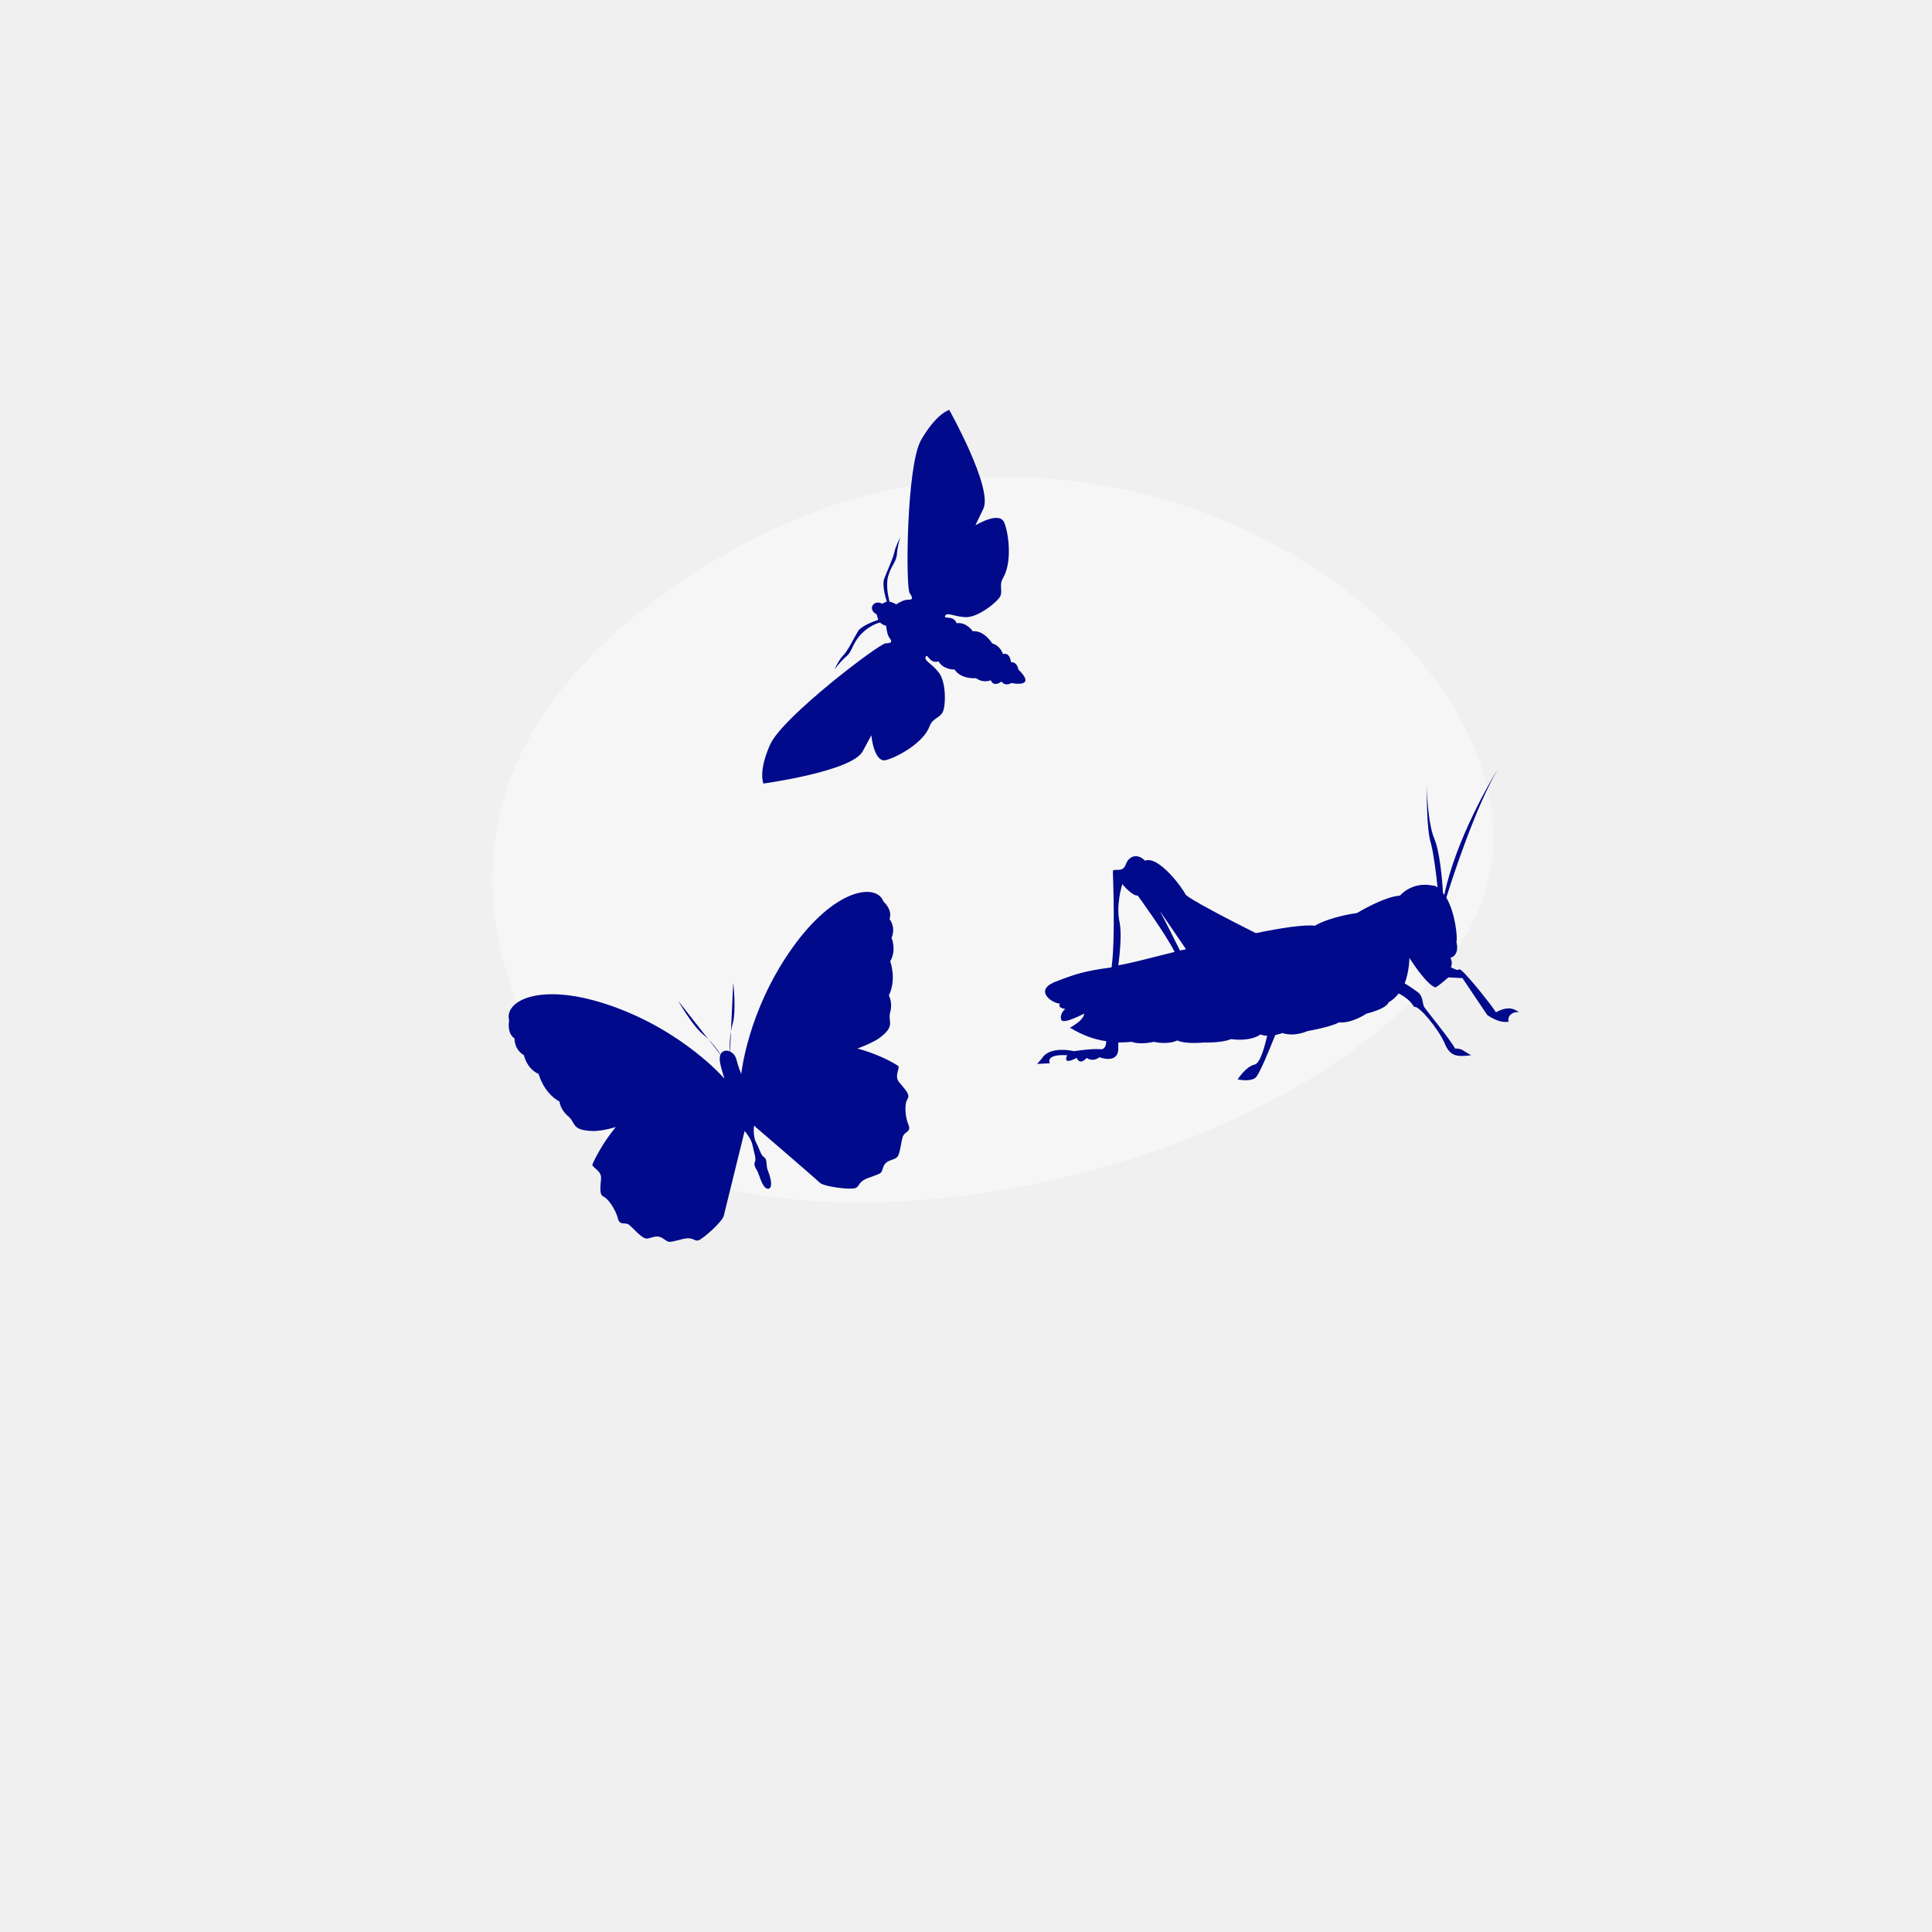
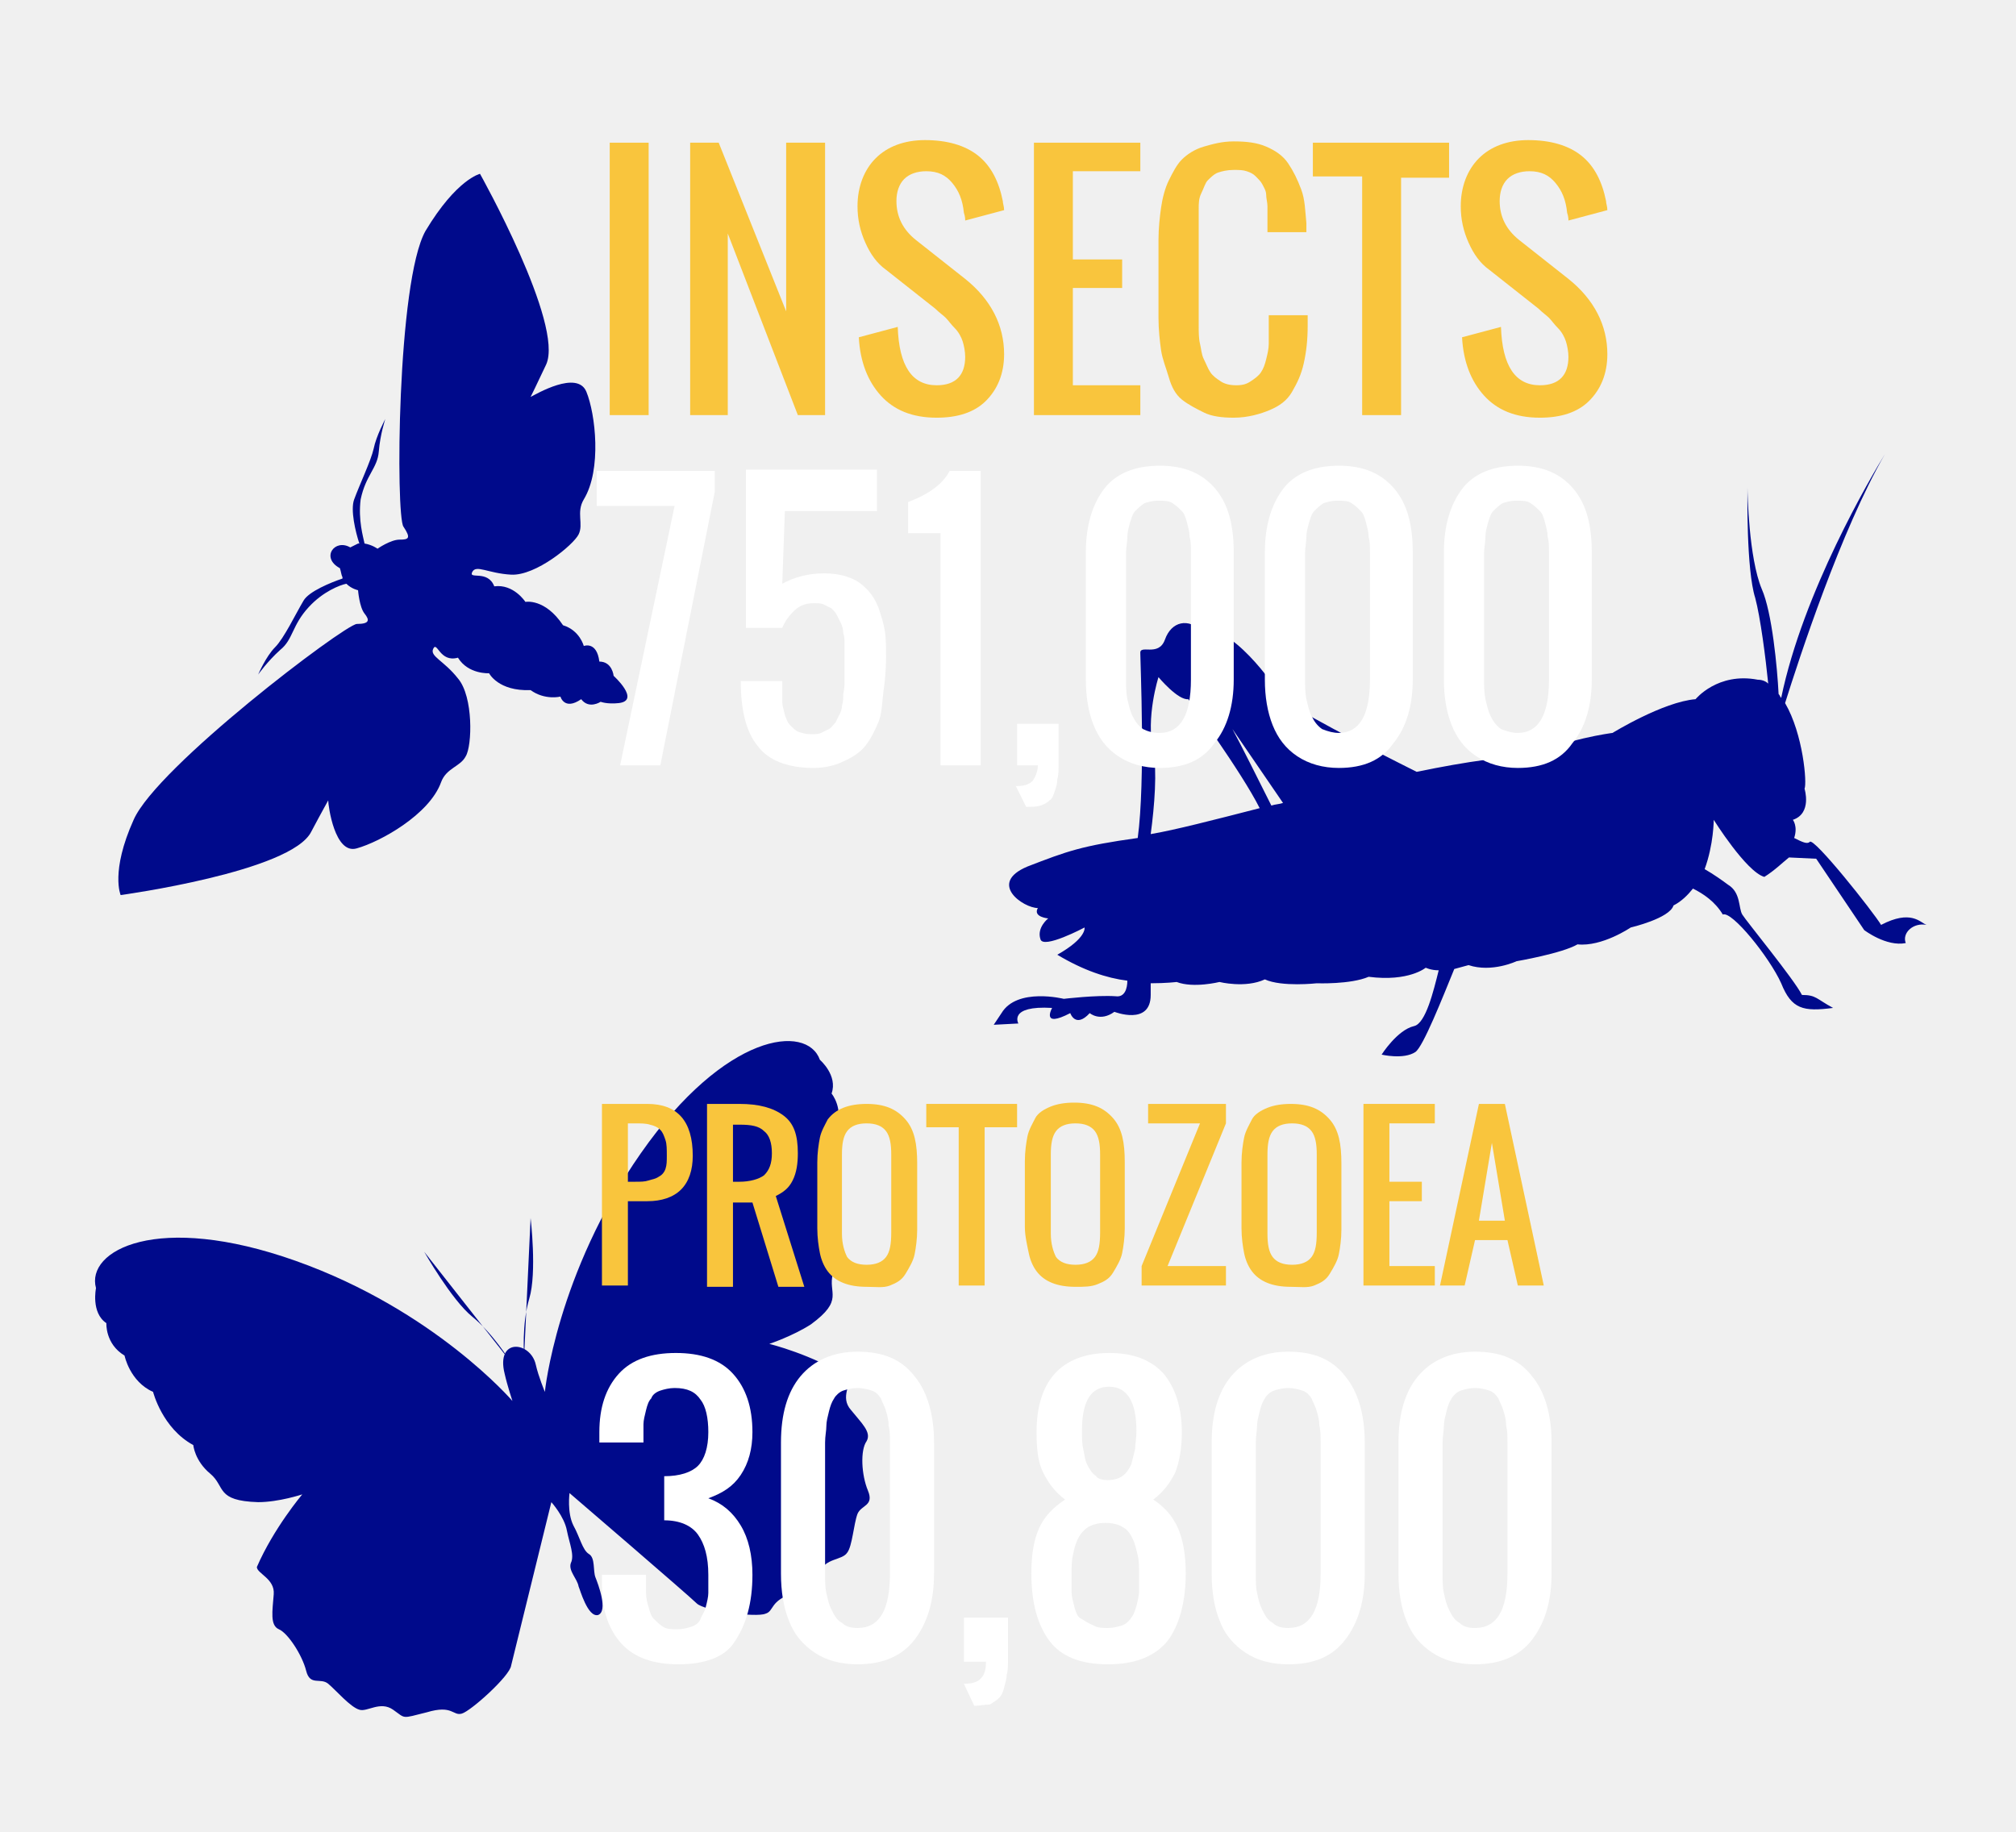
- <svg xmlns="http://www.w3.org/2000/svg" version="1.1" x="0px" y="0px" width="288px" height="288px" viewBox="0 0 288 288" enable-background="new 0 0 288 288" xml:space="preserve">
-   <g id="bck">
-     <path opacity="0.39" fill="#FFFFFF" d="M87.6,167.3c0,0-42.8-47.6,20.2-84.5s134.7,22.1,109.7,58.1S114.1,191.6,87.6,167.3z" />
-   </g>
+ <svg xmlns="http://www.w3.org/2000/svg" version="1.1" x="0px" y="0px" width="155.4px" height="141.2px" viewBox="0 0 155.4 141.2" enable-background="new 0 0 155.4 141.2" xml:space="preserve">
  <g id="butterfly">
    <g>
-       <path fill="#000A8B" d="M114.6,177.2c0.8-0.3,0-2.4-0.2-2.9c-0.2-0.5,0-1.5-0.5-1.8c-0.5-0.3-0.7-1.3-1.2-2.2    c-0.5-1-0.3-2.5-0.3-2.5s9.2,7.9,9.8,8.5c0.6,0.6,4.6,1.1,5.3,0.8c0.7-0.2,0.3-1,2.2-1.6c1.9-0.7,1.6-0.5,2-1.6    c0.4-1.1,1.7-0.9,2.1-1.5c0.4-0.5,0.5-2.2,0.8-3s1.3-0.6,0.8-1.8c-0.5-1.2-0.6-3.1-0.1-3.8c0.4-0.7-0.4-1.4-1.2-2.4    c-0.9-1,0.1-2.1-0.2-2.5c-2.8-1.8-6.1-2.6-6.1-2.6s1.8-0.6,3.2-1.5c2.6-1.9,1.3-2.4,1.7-3.9c0.4-1.5-0.2-2.5-0.2-2.5    c1.2-2.5,0.2-5.1,0.2-5.1c1-1.7,0.2-3.5,0.2-3.5c0.7-1.6-0.3-2.8-0.3-2.8c0.5-1.4-0.9-2.6-0.9-2.6c-1-2.8-7.3-2.1-13.8,7.2    c-6.5,9.3-7.4,18.5-7.4,18.5s-0.5-1.2-0.7-2.1c-0.4-1.8-3.1-2.1-2.4,0.7c0.2,0.9,0.6,2.1,0.6,2.1s-6-7-16.7-10.8    c-10.7-3.8-16.2-0.8-15.4,2.1c0,0-0.4,1.9,0.8,2.7c0,0-0.1,1.6,1.4,2.5c0,0,0.4,2,2.2,2.8c0,0,0.7,2.8,3.1,4.1    c0,0,0.1,1.2,1.3,2.2c1.2,1,0.4,2.1,3.7,2.2c1.6,0,3.4-0.6,3.4-0.6s-2.2,2.6-3.5,5.6c0,0.5,1.4,0.9,1.3,2.1    c-0.1,1.3-0.3,2.4,0.4,2.7c0.7,0.3,1.8,2,2.1,3.2c0.3,1.2,1.1,0.5,1.7,1c0.6,0.5,1.7,1.8,2.4,2c0.6,0.2,1.6-0.7,2.6,0    c1,0.6,0.6,0.7,2.6,0.2c2-0.6,2,0.3,2.7,0.1s3.7-2.9,3.8-3.7c0.2-0.8,3.1-12.6,3.1-12.6s1,1.1,1.2,2.2s0.6,1.9,0.3,2.5    c-0.2,0.6,0.5,1.2,0.6,1.8C113.2,175.1,113.7,177.4,114.6,177.2z" />
-       <path fill="#000A8B" d="M107.7,157.6c0,0-1.3-2.1-2.9-3.4c-1.6-1.3-3.7-5-3.7-5" />
-       <path fill="#000A8B" d="M108.8,157.2c0,0-0.2-2.5,0.4-4.5c0.6-2,0.1-6.2,0.1-6.2" />
+       <path fill="#000A8B" d="M46.1,124.5c0.8-0.3,0-2.4-0.2-2.9c-0.2-0.5,0-1.5-0.5-1.8s-0.7-1.3-1.2-2.2c-0.5-1-0.3-2.5-0.3-2.5    s9.2,7.9,9.8,8.5c0.6,0.6,4.6,1.1,5.3,0.8c0.7-0.2,0.3-1,2.2-1.6c1.9-0.7,1.6-0.5,2-1.6s1.7-0.9,2.1-1.5c0.4-0.5,0.5-2.2,0.8-3    c0.3-0.7,1.3-0.6,0.8-1.8c-0.5-1.2-0.6-3.1-0.1-3.8c0.4-0.7-0.4-1.4-1.2-2.4c-0.9-1,0.1-2.1-0.2-2.5c-2.8-1.8-6.1-2.6-6.1-2.6    s1.8-0.6,3.2-1.5c2.6-1.9,1.3-2.4,1.7-3.9c0.4-1.5-0.2-2.5-0.2-2.5c1.2-2.5,0.2-5.1,0.2-5.1c1-1.7,0.2-3.5,0.2-3.5    c0.7-1.6-0.3-2.8-0.3-2.8c0.5-1.4-0.9-2.6-0.9-2.6c-1-2.8-7.3-2.1-13.8,7.2S42,107.3,42,107.3s-0.5-1.2-0.7-2.1    c-0.4-1.8-3.1-2.1-2.4,0.7c0.2,0.9,0.6,2.1,0.6,2.1s-6-7-16.7-10.8c-10.7-3.8-16.2-0.8-15.4,2.1c0,0-0.4,1.9,0.8,2.7    c0,0-0.1,1.6,1.4,2.5c0,0,0.4,2,2.2,2.8c0,0,0.7,2.8,3.1,4.1c0,0,0.1,1.2,1.3,2.2c1.2,1,0.4,2.1,3.7,2.2c1.6,0,3.4-0.6,3.4-0.6    s-2.2,2.6-3.5,5.6c0,0.5,1.4,0.9,1.3,2.1c-0.1,1.3-0.3,2.4,0.4,2.7s1.8,2,2.1,3.2c0.3,1.2,1.1,0.5,1.7,1s1.7,1.8,2.4,2    c0.6,0.2,1.6-0.7,2.6,0s0.6,0.7,2.6,0.2c2-0.6,2,0.3,2.7,0.1c0.7-0.2,3.7-2.9,3.8-3.7c0.2-0.8,3.1-12.6,3.1-12.6s1,1.1,1.2,2.2    c0.2,1,0.6,1.9,0.3,2.5c-0.2,0.6,0.5,1.2,0.6,1.8C44.7,122.5,45.3,124.7,46.1,124.5z" />
+       <path fill="#000A8B" d="M39.3,104.9c0,0-1.3-2.1-2.9-3.4s-3.7-5-3.7-5" />
+       <path fill="#000A8B" d="M40.4,104.6c0,0-0.2-2.5,0.4-4.5c0.6-2,0.1-6.2,0.1-6.2" />
    </g>
  </g>
+   <g id="moth">
+     <path fill="#000A8B" d="M37,13.4c0,0,6.5,11.6,5.1,14.7c-0.8,1.7-1.1,2.3-1.2,2.5c0,0,0,0,0,0s0,0.1,0,0c0.4-0.2,3.6-2.1,4.3-0.4   c0.7,1.7,1.2,6-0.2,8.3c-0.6,1,0,1.9-0.4,2.7c-0.4,0.8-3.3,3.2-5.2,3.1c-1.8-0.1-2.7-0.8-3-0.2c-0.3,0.6,1.2-0.2,1.7,1.1   c1.5-0.2,2.4,1.2,2.4,1.2s1.5-0.3,2.9,1.8c1.3,0.4,1.6,1.6,1.6,1.6s1-0.4,1.2,1.2c1,0,1.1,1.1,1.1,1.1s2.1,1.9,0.4,2.1   c-0.9,0.1-1.4-0.1-1.4-0.1s-0.9,0.6-1.5-0.2c-1.3,0.9-1.6-0.2-1.6-0.2S42,54,40.9,53.2c-2.5,0.1-3.2-1.3-3.2-1.3s-1.6,0.1-2.4-1.2   c-1.4,0.4-1.6-1.3-1.9-0.7c-0.3,0.6,0.8,0.9,1.9,2.3c1.2,1.4,1.1,5.2,0.6,6c-0.4,0.8-1.5,0.9-1.9,2c-0.9,2.5-4.7,4.6-6.5,5.1   c-1.7,0.5-2.2-3.3-2.2-3.7c0.1-0.1,0,0,0,0s0,0,0,0c-0.1,0.2-0.4,0.7-1.3,2.4C22.5,67.2,9.3,69,9.3,69s-0.8-1.8,1-5.8   c1.8-4.1,16.2-15,17.2-15.1c1,0,1-0.3,0.6-0.8c-0.4-0.5-0.5-1.8-0.5-1.8s-0.5-0.1-0.9-0.5c-0.5,0.1-1.8,0.6-2.9,1.8   c-1.3,1.4-1.2,2.5-2.2,3.3c-1,0.9-1.7,1.9-1.7,1.9s0.6-1.4,1.3-2.1c0.7-0.7,1.6-2.6,2.2-3.6c0.4-0.7,2.1-1.4,3-1.7c0,0,0,0,0-0.1   c-0.1-0.2-0.1-0.4-0.2-0.7c-1.5-0.8-0.4-2.3,0.8-1.6c0.2-0.1,0.4-0.2,0.6-0.3c0,0,0,0,0.1,0c-0.3-0.9-0.7-2.6-0.4-3.4   c0.4-1.1,1.3-3,1.5-3.9c0.2-1,0.9-2.3,0.9-2.3s-0.4,1.2-0.5,2.5c-0.1,1.3-1,1.8-1.4,3.7c-0.2,1.6,0.2,2.9,0.3,3.4   c0.6,0.1,1,0.4,1,0.4s1-0.7,1.7-0.7c0.7,0,0.9-0.1,0.3-1c-0.6-0.8-0.5-18.9,1.7-22.8C35.2,13.8,37,13.4,37,13.4z" />
+   </g>
  <g id="grasshopper">
-     <path fill="#000A8B" d="M223,150.9c-0.6-1-5.2-6.8-5.5-6.4c-0.2,0.2-0.6,0-1.2-0.3c0.3-0.9-0.1-1.4-0.1-1.4   c1.5-0.5,0.9-2.4,0.9-2.4c0.2-0.4-0.1-4.2-1.5-6.6c1.1-3.5,4.3-13.3,7.7-19.2c-1.1,1.8-6.3,10.6-8,18.8c-0.1-0.1-0.1-0.2-0.2-0.3   c0,0,0,0,0,0c-0.1-2-0.5-6.3-1.3-8.1c-1-2.4-1.1-7.4-1.1-7.8c0,0.4-0.1,6.3,0.6,8.5c0.4,1.5,0.8,4.6,1,6.6   c-0.2-0.2-0.5-0.3-0.8-0.3c-3.1-0.6-4.8,1.5-4.8,1.5c-2.5,0.2-6.4,2.6-6.4,2.6s-3.9,0.5-6.3,1.9c-1.5-0.2-4.9,0.3-8.8,1.1   c-3.4-1.7-10.2-5.2-10.5-5.8c-0.4-0.9-4-5.8-6-5c-1.1-1.1-2.4-0.8-2.9,0.6c-0.5,1.4-2,0.3-1.9,1.1c0,0.7,0.4,9.8-0.2,14.2   c-4.3,0.6-5.4,1-8.5,2.2c-3.1,1.3-0.3,3.2,0.8,3.2c-0.4,0.7,0.8,0.8,0.8,0.8s-0.9,0.7-0.6,1.6c0.2,0.8,3.4-0.9,3.4-0.9   s0.2,0.8-2.1,2.1c2,1.2,3.8,1.8,5.4,2c0,0.6-0.2,1.3-0.9,1.2c-1.4-0.1-3.9,0.3-3.9,0.3s-3.6-0.9-4.8,1.1l-0.7,0.8l1.9-0.1   c0,0-0.8-1.4,2.6-1.2c0,0-0.9,1.6,1.4,0.4c0,0,0.4,1.2,1.5,0c0,0,0.8,0.7,1.9-0.1c0,0,2.8,1.1,2.8-1.3c0-0.3,0-0.6,0-0.9   c1.2,0,2-0.1,2-0.1c1.3,0.5,3.3,0,3.3,0s2,0.5,3.5-0.2c1.3,0.6,4,0.3,4,0.3s2.6,0.1,4-0.5c3.1,0.4,4.4-0.7,4.4-0.7s0.4,0.2,1,0.2   c-0.4,1.6-1,4.1-1.9,4.3c-1.3,0.3-2.5,2.2-2.5,2.2s1.7,0.4,2.6-0.2c0.6-0.4,2.1-4.2,3-6.4c0.4-0.1,0.7-0.2,1.1-0.3   c1.8,0.6,3.7-0.3,3.7-0.3s3.5-0.6,4.7-1.3c1.9,0.2,4.1-1.3,4.1-1.3s3-0.7,3.3-1.7c0.6-0.3,1.1-0.8,1.5-1.3c0.8,0.4,1.7,1,2.3,2   c0.7-0.3,3.6,3.3,4.5,5.3c0.8,2,1.7,2.2,4,1.9c-1.3-0.7-1.3-1-2.4-1c-0.6-1.2-4.3-5.7-4.6-6.2c-0.3-0.5-0.1-1.7-1.1-2.3   c-0.4-0.3-1.1-0.8-1.8-1.2c0.7-1.9,0.7-3.8,0.7-3.8s2.5,4,3.9,4.4c0.8-0.5,1.4-1.1,1.9-1.5l2.1,0.1l3.7,5.5c0,0,1.7,1.3,3.2,1   c-0.3-0.8,0.6-1.6,1.6-1.4C226,150.7,225.2,149.7,223,150.9z M172.9,135.7l-0.1-0.2C172.8,135.6,172.8,135.7,172.9,135.7z    M166.7,143.9c0.3-2.2,0.5-4.9,0.2-6.4c-0.6-2.6,0.4-5.7,0.4-5.7s1.5,1.8,2.3,1.7c0,0,4.1,5.6,5.5,8.4   C171.5,142.8,168.5,143.6,166.7,143.9z M175.9,141.7c-1-2-2.4-4.8-3-5.9l3.9,5.7C176.5,141.6,176.2,141.6,175.9,141.7z" />
+     <path fill="#000A8B" d="M145,71.3c-0.6-1-5.2-6.8-5.5-6.4c-0.2,0.2-0.6,0-1.2-0.3c0.3-0.9-0.1-1.4-0.1-1.4c1.5-0.5,0.9-2.4,0.9-2.4   c0.2-0.4-0.1-4.2-1.5-6.6c1.1-3.5,4.3-13.3,7.7-19.2c-1.1,1.8-6.3,10.6-8,18.8c-0.1-0.1-0.1-0.2-0.2-0.3c0,0,0,0,0,0   c-0.1-2-0.5-6.3-1.3-8.1c-1-2.4-1.1-7.4-1.1-7.8c0,0.4-0.1,6.3,0.6,8.5c0.4,1.5,0.8,4.6,1,6.6c-0.2-0.2-0.5-0.3-0.8-0.3   c-3.1-0.6-4.8,1.5-4.8,1.5c-2.5,0.2-6.4,2.6-6.4,2.6s-3.9,0.5-6.3,1.9c-1.5-0.2-4.9,0.3-8.8,1.1c-3.4-1.7-10.2-5.2-10.5-5.8   c-0.4-0.9-4-5.8-6-5c-1.1-1.1-2.4-0.8-2.9,0.6c-0.5,1.4-2,0.3-1.9,1.1c0,0.7,0.4,9.8-0.2,14.2c-4.3,0.6-5.4,1-8.5,2.2   c-3.1,1.3-0.3,3.2,0.8,3.2c-0.4,0.7,0.8,0.8,0.8,0.8s-0.9,0.7-0.6,1.6c0.2,0.8,3.4-0.9,3.4-0.9s0.2,0.8-2.1,2.1   c2,1.2,3.8,1.8,5.4,2c0,0.6-0.2,1.3-0.9,1.2C84.5,76.7,82,77,82,77s-3.6-0.9-4.8,1.1L76.6,79l1.9-0.1c0,0-0.8-1.4,2.6-1.2   c0,0-0.9,1.6,1.4,0.4c0,0,0.4,1.2,1.5,0c0,0,0.8,0.7,1.9-0.1c0,0,2.8,1.1,2.8-1.3c0-0.3,0-0.6,0-0.9c1.2,0,2-0.1,2-0.1   c1.3,0.5,3.3,0,3.3,0s2,0.5,3.5-0.2c1.3,0.6,4,0.3,4,0.3s2.6,0.1,4-0.5c3.1,0.4,4.4-0.7,4.4-0.7s0.4,0.2,1,0.2   c-0.4,1.6-1,4.1-1.9,4.3c-1.3,0.3-2.5,2.2-2.5,2.2s1.7,0.4,2.6-0.2c0.6-0.4,2.1-4.2,3-6.4c0.4-0.1,0.7-0.2,1.1-0.3   c1.8,0.6,3.7-0.3,3.7-0.3s3.5-0.6,4.7-1.3c1.9,0.2,4.1-1.3,4.1-1.3s3-0.7,3.3-1.7c0.6-0.3,1.1-0.8,1.5-1.3c0.8,0.4,1.7,1,2.3,2   c0.7-0.3,3.6,3.3,4.5,5.3c0.8,2,1.7,2.2,4,1.9c-1.3-0.7-1.3-1-2.4-1c-0.6-1.2-4.3-5.7-4.6-6.2s-0.1-1.7-1.1-2.3   c-0.4-0.3-1.1-0.8-1.8-1.2c0.7-1.9,0.7-3.8,0.7-3.8s2.5,4,3.9,4.4c0.8-0.5,1.4-1.1,1.9-1.5l2.1,0.1l3.7,5.5c0,0,1.7,1.3,3.2,1   c-0.3-0.8,0.6-1.6,1.6-1.4C148,71.1,147.3,70.1,145,71.3z M94.9,56.1L94.8,56C94.8,56,94.9,56.1,94.9,56.1z M88.7,64.3   c0.3-2.2,0.5-4.9,0.2-6.4c-0.6-2.6,0.4-5.7,0.4-5.7s1.5,1.8,2.3,1.7c0,0,4.1,5.6,5.5,8.4C93.6,63.2,90.5,64,88.7,64.3z M98,62.1   c-1-2-2.4-4.8-3-5.9l3.9,5.7C98.6,62,98.3,62,98,62.1z" />
  </g>
-   <g id="moth">
-     <path fill="#000A8B" d="M141.5,61.1c0,0,6.5,11.6,5.1,14.7c-0.8,1.7-1.1,2.3-1.2,2.5c0,0,0,0,0,0s0,0.1,0,0   c0.4-0.2,3.6-2.1,4.3-0.4c0.7,1.7,1.2,6-0.2,8.3c-0.6,1,0,1.9-0.4,2.7s-3.3,3.2-5.2,3.1c-1.8-0.1-2.7-0.8-3-0.2   c-0.3,0.6,1.2-0.2,1.7,1.1c1.5-0.2,2.4,1.2,2.4,1.2s1.5-0.3,2.9,1.8c1.3,0.4,1.6,1.6,1.6,1.6s1-0.4,1.2,1.2c1,0,1.1,1.1,1.1,1.1   s2.1,1.9,0.4,2.1c-0.9,0.1-1.4-0.1-1.4-0.1s-0.9,0.6-1.5-0.2c-1.3,0.9-1.6-0.2-1.6-0.2s-1.1,0.5-2.2-0.3c-2.5,0.1-3.2-1.3-3.2-1.3   s-1.6,0.1-2.4-1.2c-1.4,0.4-1.6-1.3-1.9-0.7c-0.3,0.6,0.8,0.9,1.9,2.3c1.2,1.4,1.1,5.2,0.6,6c-0.4,0.8-1.5,0.9-1.9,2   c-0.9,2.5-4.7,4.6-6.5,5.1c-1.7,0.5-2.2-3.3-2.2-3.7c0.1-0.1,0,0,0,0s0,0,0,0c-0.1,0.2-0.4,0.7-1.3,2.4c-1.6,3-14.8,4.8-14.8,4.8   s-0.8-1.8,1-5.8c1.8-4.1,16.2-15,17.2-15.1c1,0,1-0.3,0.6-0.8s-0.5-1.8-0.5-1.8s-0.5-0.1-0.9-0.5c-0.5,0.1-1.8,0.6-2.9,1.8   c-1.3,1.4-1.2,2.5-2.2,3.3c-1,0.9-1.7,1.9-1.7,1.9s0.6-1.4,1.3-2.1c0.7-0.7,1.6-2.6,2.2-3.6c0.4-0.7,2.1-1.4,3-1.7c0,0,0,0,0-0.1   c-0.1-0.2-0.1-0.4-0.2-0.7c-1.5-0.8-0.4-2.3,0.8-1.6c0.2-0.1,0.4-0.2,0.6-0.3c0,0,0,0,0.1,0c-0.3-0.9-0.7-2.6-0.4-3.4   c0.4-1.1,1.3-3,1.5-3.9c0.2-1,0.9-2.3,0.9-2.3s-0.4,1.2-0.5,2.5c-0.1,1.3-1,1.8-1.4,3.7c-0.2,1.6,0.2,2.9,0.3,3.4   c0.6,0.1,1,0.4,1,0.4s1-0.7,1.7-0.7c0.7,0,0.9-0.1,0.3-1c-0.6-0.8-0.5-18.9,1.7-22.8C139.6,61.6,141.5,61.1,141.5,61.1z" />
+   <g id="front">
+     <g>
+       <path fill="#F9C53D" d="M47,32V11h3v21H47z" />
+       <path fill="#F9C53D" d="M53.2,32V11h2.2l5.2,13V11h3v21h-2.1l-5.4-14v14H53.2z" />
+       <path fill="#F9C53D" d="M72.2,32.2c-1.9,0-3.3-0.6-4.3-1.7s-1.6-2.6-1.7-4.5l3-0.8c0.1,3,1.1,4.5,3,4.5c1.5,0,2.2-0.8,2.2-2.2    c0-0.4-0.1-0.9-0.2-1.2s-0.3-0.7-0.6-1s-0.5-0.6-0.7-0.8s-0.5-0.4-0.8-0.7l-3.8-3c-0.7-0.5-1.2-1.2-1.6-2.1s-0.6-1.8-0.6-2.8    c0-1.5,0.5-2.8,1.4-3.7s2.2-1.4,3.8-1.4c1.7,0,3.1,0.4,4.1,1.2s1.6,2,1.9,3.5c0,0.2,0.1,0.4,0.1,0.7l-3,0.8c0-0.1,0-0.3-0.1-0.6    c-0.1-1-0.4-1.7-0.9-2.3s-1.1-0.9-2-0.9c-0.7,0-1.3,0.2-1.7,0.6s-0.6,1-0.6,1.7c0,1.2,0.5,2.2,1.5,3l3.8,3c2,1.6,3,3.6,3,5.8    c0,1.5-0.5,2.7-1.4,3.6S73.8,32.2,72.2,32.2z" />
+       <path fill="#F9C53D" d="M79.7,32V11h8.2v2.2h-5.2V20h3.8v2.2h-3.8v7.5h5.2V32H79.7z" />
+       <path fill="#F9C53D" d="M95.1,32.2c-0.9,0-1.7-0.1-2.3-0.4s-1.2-0.6-1.7-1s-0.8-1-1-1.7s-0.5-1.4-0.6-2.1s-0.2-1.6-0.2-2.5v-6    c0-0.9,0.1-1.8,0.2-2.5s0.3-1.5,0.6-2.1s0.6-1.2,1-1.6s1-0.8,1.7-1s1.4-0.4,2.3-0.4c1,0,1.8,0.1,2.5,0.4s1.3,0.7,1.7,1.3    s0.7,1.2,1,2s0.3,1.6,0.4,2.6c0,0.1,0,0.4,0,0.7h-3V17c0-0.4,0-0.8,0-1.1s-0.1-0.6-0.1-0.9s-0.2-0.6-0.3-0.8s-0.3-0.4-0.5-0.6    s-0.4-0.3-0.7-0.4s-0.6-0.1-1-0.1c-0.5,0-0.9,0.1-1.2,0.2s-0.6,0.4-0.8,0.6s-0.3,0.6-0.5,1s-0.2,0.8-0.2,1.2s0,0.9,0,1.5v7.5    c0,0.5,0,1,0.1,1.4s0.1,0.8,0.3,1.2s0.3,0.7,0.5,1s0.5,0.5,0.8,0.7s0.7,0.3,1.2,0.3s0.8-0.1,1.1-0.3s0.6-0.4,0.8-0.7    s0.3-0.6,0.4-1s0.2-0.8,0.2-1.2s0-0.8,0-1.4v-0.8h3v0.8c0,1.1-0.1,2-0.3,2.9s-0.5,1.5-0.9,2.2s-1,1.1-1.7,1.4S96.2,32.2,95.1,32.2    z" />
+       <path fill="#F9C53D" d="M105,32V13.6h-3.8V11h10.5v2.7H108V32H105z" />
+       <path fill="#F9C53D" d="M118.7,32.2c-1.9,0-3.3-0.6-4.3-1.7s-1.6-2.6-1.7-4.5l3-0.8c0.1,3,1.1,4.5,3,4.5c1.5,0,2.2-0.8,2.2-2.2    c0-0.4-0.1-0.9-0.2-1.2s-0.3-0.7-0.6-1s-0.5-0.6-0.7-0.8s-0.5-0.4-0.8-0.7l-3.8-3c-0.7-0.5-1.2-1.2-1.6-2.1s-0.6-1.8-0.6-2.8    c0-1.5,0.5-2.8,1.4-3.7s2.2-1.4,3.8-1.4c1.7,0,3.1,0.4,4.1,1.2s1.6,2,1.9,3.5c0,0.2,0.1,0.4,0.1,0.7l-3,0.8c0-0.1,0-0.3-0.1-0.6    c-0.1-1-0.4-1.7-0.9-2.3s-1.1-0.9-2-0.9c-0.7,0-1.3,0.2-1.7,0.6s-0.6,1-0.6,1.7c0,1.2,0.5,2.2,1.5,3l3.8,3c2,1.6,3,3.6,3,5.8    c0,1.5-0.5,2.7-1.4,3.6S120.3,32.2,118.7,32.2z" />
+       <path fill="#FFFFFF" d="M47.8,59l4.2-20h-6v-2.7h9.1v1.6L50.9,59H47.8z" />
+       <path fill="#FFFFFF" d="M62.7,59.2c-2,0-3.5-0.6-4.3-1.7c-0.9-1.1-1.3-2.8-1.3-5h3.2V53c0,0.4,0,0.8,0,1.1c0,0.3,0.1,0.6,0.2,1    c0.1,0.3,0.2,0.6,0.4,0.8c0.2,0.2,0.4,0.4,0.6,0.5c0.3,0.1,0.6,0.2,1,0.2c0.3,0,0.6,0,0.8-0.1c0.2-0.1,0.4-0.2,0.6-0.3    c0.2-0.1,0.3-0.3,0.5-0.5c0.1-0.2,0.2-0.4,0.3-0.6c0.1-0.2,0.2-0.4,0.2-0.7c0.1-0.3,0.1-0.6,0.1-0.8c0-0.2,0.1-0.5,0.1-0.9    c0-0.4,0-0.7,0-0.9c0-0.2,0-0.5,0-0.9c0-0.2,0-0.3,0-0.4c0-0.4,0-0.7,0-0.9c0-0.3,0-0.5-0.1-0.8c0-0.3-0.1-0.6-0.2-0.8    c-0.1-0.2-0.2-0.4-0.3-0.6c-0.1-0.2-0.3-0.4-0.4-0.5c-0.2-0.1-0.4-0.2-0.6-0.3c-0.2-0.1-0.5-0.1-0.8-0.1c-0.6,0-1.1,0.2-1.5,0.6    c-0.4,0.4-0.7,0.8-0.9,1.3h-2.8V36.2h10.1v3.2h-7.1L60.3,45c0.9-0.5,2-0.8,3.2-0.8c0.7,0,1.4,0.1,1.9,0.3c0.6,0.2,1,0.5,1.4,0.9    c0.4,0.4,0.7,0.9,0.9,1.4c0.2,0.6,0.4,1.2,0.5,1.8c0.1,0.6,0.1,1.4,0.1,2.1c0,1-0.1,1.9-0.2,2.6S68,55,67.7,55.7    c-0.3,0.7-0.6,1.3-1,1.8c-0.4,0.5-1,0.9-1.7,1.2C64.4,59,63.6,59.2,62.7,59.2z" />
+       <path fill="#FFFFFF" d="M72.5,59V41.1H70v-2.4c1.6-0.6,2.7-1.4,3.2-2.4h2.4V59H72.5z" />
+       <path fill="#FFFFFF" d="M79.1,62.2l-0.8-1.6c0.6,0,1-0.1,1.3-0.4c0.2-0.3,0.4-0.7,0.4-1.2h-1.6v-3.2h3.2c0,1.2,0,2.2,0,3.1    c0,0.5,0,0.8-0.1,1.2c0,0.3-0.1,0.6-0.2,0.9c-0.1,0.3-0.2,0.6-0.4,0.7c-0.2,0.2-0.4,0.3-0.7,0.4C79.9,62.2,79.5,62.2,79.1,62.2z" />
+       <path fill="#FFFFFF" d="M89.4,59.2c-1.2,0-2.3-0.3-3.2-0.9c-0.9-0.6-1.5-1.4-1.9-2.4c-0.4-1-0.6-2.2-0.6-3.5v-9.8    c0-2.1,0.5-3.7,1.4-4.9c0.9-1.2,2.4-1.8,4.3-1.8c1.9,0,3.3,0.6,4.3,1.8s1.4,2.8,1.4,4.9v9.8c0,2-0.5,3.7-1.5,4.9    C92.7,58.6,91.3,59.2,89.4,59.2z M89.4,56.5c1.6,0,2.4-1.4,2.4-4.1v-9.8c0-0.5,0-0.9-0.1-1.2c0-0.4-0.1-0.7-0.2-1.1    c-0.1-0.4-0.2-0.7-0.4-0.9c-0.2-0.2-0.4-0.4-0.7-0.6c-0.3-0.2-0.6-0.2-1.1-0.2s-0.8,0.1-1.1,0.2c-0.3,0.2-0.5,0.4-0.7,0.6    c-0.2,0.2-0.3,0.6-0.4,0.9c-0.1,0.4-0.2,0.7-0.2,1.1c0,0.4-0.1,0.8-0.1,1.2v9.8c0,0.5,0,1,0.1,1.5c0.1,0.4,0.2,0.9,0.4,1.3    c0.2,0.4,0.4,0.7,0.8,1C88.5,56.4,88.9,56.5,89.4,56.5z" />
+       <path fill="#FFFFFF" d="M103.2,59.2c-1.2,0-2.3-0.3-3.2-0.9c-0.9-0.6-1.5-1.4-1.9-2.4c-0.4-1-0.6-2.2-0.6-3.5v-9.8    c0-2.1,0.5-3.7,1.4-4.9c0.9-1.2,2.4-1.8,4.3-1.8c1.9,0,3.3,0.6,4.3,1.8s1.4,2.8,1.4,4.9v9.8c0,2-0.5,3.7-1.5,4.9    C106.5,58.6,105.1,59.2,103.2,59.2z M103.2,56.5c1.6,0,2.4-1.4,2.4-4.1v-9.8c0-0.5,0-0.9-0.1-1.2c0-0.4-0.1-0.7-0.2-1.1    c-0.1-0.4-0.2-0.7-0.4-0.9c-0.2-0.2-0.4-0.4-0.7-0.6c-0.3-0.2-0.6-0.2-1.1-0.2s-0.8,0.1-1.1,0.2c-0.3,0.2-0.5,0.4-0.7,0.6    c-0.2,0.2-0.3,0.6-0.4,0.9c-0.1,0.4-0.2,0.7-0.2,1.1c0,0.4-0.1,0.8-0.1,1.2v9.8c0,0.5,0,1,0.1,1.5c0.1,0.4,0.2,0.9,0.4,1.3    c0.2,0.4,0.4,0.7,0.8,1C102.4,56.4,102.8,56.5,103.2,56.5z" />
+       <path fill="#FFFFFF" d="M117,59.2c-1.2,0-2.3-0.3-3.2-0.9c-0.9-0.6-1.5-1.4-1.9-2.4c-0.4-1-0.6-2.2-0.6-3.5v-9.8    c0-2.1,0.5-3.7,1.4-4.9c0.9-1.2,2.4-1.8,4.3-1.8c1.9,0,3.3,0.6,4.3,1.8s1.4,2.8,1.4,4.9v9.8c0,2-0.5,3.7-1.5,4.9    C120.3,58.6,118.9,59.2,117,59.2z M117,56.5c1.6,0,2.4-1.4,2.4-4.1v-9.8c0-0.5,0-0.9-0.1-1.2c0-0.4-0.1-0.7-0.2-1.1    c-0.1-0.4-0.2-0.7-0.4-0.9c-0.2-0.2-0.4-0.4-0.7-0.6c-0.3-0.2-0.6-0.2-1.1-0.2s-0.8,0.1-1.1,0.2c-0.3,0.2-0.5,0.4-0.7,0.6    c-0.2,0.2-0.3,0.6-0.4,0.9c-0.1,0.4-0.2,0.7-0.2,1.1c0,0.4-0.1,0.8-0.1,1.2v9.8c0,0.5,0,1,0.1,1.5c0.1,0.4,0.2,0.9,0.4,1.3    c0.2,0.4,0.4,0.7,0.8,1C116.2,56.4,116.6,56.5,117,56.5z" />
+     </g>
+     <g>
+       <path fill="#F9C53D" d="M46.4,99.1v-14h3.5c2.3,0,3.5,1.3,3.5,4c0,1.1-0.3,2-0.9,2.6s-1.5,0.9-2.6,0.9h-1.5v6.5H46.4z M48.4,91.1    h0.5c0.5,0,0.8,0,1.1-0.1s0.5-0.1,0.8-0.3c0.2-0.1,0.4-0.3,0.5-0.6c0.1-0.3,0.1-0.6,0.1-1c0-0.5,0-0.9-0.1-1.2    c-0.1-0.3-0.2-0.6-0.4-0.8s-0.4-0.3-0.8-0.4c-0.3-0.1-0.7-0.1-1.2-0.1h-0.5V91.1z" />
+       <path fill="#F9C53D" d="M54.5,99.1v-14H57c1.5,0,2.6,0.3,3.4,0.9c0.8,0.6,1.1,1.5,1.1,2.9c0,0.8-0.1,1.5-0.4,2.1s-0.7,0.9-1.3,1.2    l2.2,7h-2l-2-6.5h-1.5v6.5H54.5z M56.5,91.1H57c0.8,0,1.5-0.2,1.9-0.5c0.4-0.4,0.6-0.9,0.6-1.7s-0.2-1.4-0.6-1.7    c-0.4-0.4-1-0.5-1.9-0.5h-0.5V91.1z" />
+       <path fill="#F9C53D" d="M66.8,99.2c-0.7,0-1.3-0.1-1.8-0.3s-0.9-0.5-1.2-0.9c-0.3-0.4-0.5-0.9-0.6-1.4s-0.2-1.2-0.2-1.9v-5.1    c0-0.7,0.1-1.4,0.2-1.9s0.4-1,0.6-1.4c0.3-0.4,0.7-0.7,1.2-0.9s1.1-0.3,1.8-0.3c1.4,0,2.3,0.4,3,1.2s0.9,1.9,0.9,3.4v5.1    c0,0.7-0.1,1.4-0.2,1.9s-0.4,1-0.7,1.5s-0.7,0.7-1.2,0.9S67.5,99.2,66.8,99.2z M65.3,96.9c0.3,0.4,0.8,0.6,1.5,0.6    s1.2-0.2,1.5-0.6s0.4-1,0.4-1.9V89c0-0.8-0.1-1.4-0.4-1.8s-0.8-0.6-1.5-0.6s-1.2,0.2-1.5,0.6s-0.4,1-0.4,1.8v6.1    C64.9,95.9,65.1,96.5,65.3,96.9z" />
+       <path fill="#F9C53D" d="M73.9,99.1V86.9h-2.5v-1.8h7v1.8h-2.5v12.2H73.9z" />
+       <path fill="#F9C53D" d="M82.9,99.2c-0.7,0-1.3-0.1-1.8-0.3s-0.9-0.5-1.2-0.9s-0.5-0.9-0.6-1.4S79,95.3,79,94.6v-5.1    c0-0.7,0.1-1.4,0.2-1.9s0.4-1,0.6-1.4s0.7-0.7,1.2-0.9s1.1-0.3,1.8-0.3c1.4,0,2.3,0.4,3,1.2s0.9,1.9,0.9,3.4v5.1    c0,0.7-0.1,1.4-0.2,1.9s-0.4,1-0.7,1.5s-0.7,0.7-1.2,0.9S83.6,99.2,82.9,99.2z M81.4,96.9c0.3,0.4,0.8,0.6,1.5,0.6    s1.2-0.2,1.5-0.6s0.4-1,0.4-1.9V89c0-0.8-0.1-1.4-0.4-1.8s-0.8-0.6-1.5-0.6s-1.2,0.2-1.5,0.6S81,88.2,81,89v6.1    C81,95.9,81.2,96.5,81.4,96.9z" />
+       <path fill="#F9C53D" d="M88,99.1v-1.5l4.5-11h-4v-1.5h6v1.5l-4.5,11h4.5v1.5H88z" />
+       <path fill="#F9C53D" d="M99.5,99.2c-0.7,0-1.3-0.1-1.8-0.3s-0.9-0.5-1.2-0.9s-0.5-0.9-0.6-1.4s-0.2-1.2-0.2-1.9v-5.1    c0-0.7,0.1-1.4,0.2-1.9s0.4-1,0.6-1.4s0.7-0.7,1.2-0.9s1.1-0.3,1.8-0.3c1.4,0,2.3,0.4,3,1.2s0.9,1.9,0.9,3.4v5.1    c0,0.7-0.1,1.4-0.2,1.9s-0.4,1-0.7,1.5s-0.7,0.7-1.2,0.9S100.2,99.2,99.5,99.2z M98.1,96.9c0.3,0.4,0.8,0.6,1.5,0.6    s1.2-0.2,1.5-0.6s0.4-1,0.4-1.9V89c0-0.8-0.1-1.4-0.4-1.8s-0.8-0.6-1.5-0.6s-1.2,0.2-1.5,0.6s-0.4,1-0.4,1.8v6.1    C97.7,95.9,97.8,96.5,98.1,96.9z" />
+       <path fill="#F9C53D" d="M105.1,99.1v-14h5.5v1.5h-3.5v4.5h2.5v1.5h-2.5v5h3.5v1.5H105.1z" />
+       <path fill="#F9C53D" d="M111,99.1l3-14h2l3,14h-2l-0.8-3.5h-2.5l-0.8,3.5H111z M114,94.1h2l-1-6L114,94.1z" />
+       <path fill="#FFFFFF" d="M52.3,128.3c-1.9,0-3.4-0.5-4.4-1.6s-1.5-2.6-1.5-4.5v-0.8h3.4c0,0.5,0,1,0,1.4s0.1,0.8,0.2,1.1    c0.1,0.4,0.2,0.7,0.4,0.9s0.4,0.4,0.7,0.6c0.3,0.2,0.7,0.2,1.1,0.2s0.8-0.1,1.1-0.2c0.3-0.1,0.6-0.3,0.7-0.6s0.3-0.5,0.4-0.9    s0.2-0.8,0.2-1.1c0-0.4,0-0.8,0-1.4c0-1.4-0.3-2.4-0.8-3.1c-0.5-0.7-1.4-1.1-2.6-1.1v-3.4c1.2,0,2.1-0.3,2.6-0.8    c0.5-0.5,0.8-1.4,0.8-2.6c0-1.1-0.2-2-0.6-2.5c-0.4-0.6-1-0.9-2-0.9c-0.4,0-0.8,0.1-1.1,0.2s-0.6,0.3-0.7,0.6    c-0.2,0.2-0.3,0.5-0.4,0.9c-0.1,0.4-0.2,0.8-0.2,1.1c0,0.4,0,0.8,0,1.4h-3.4v-0.8c0-1.9,0.5-3.4,1.5-4.5c1-1.1,2.5-1.6,4.4-1.6    c1.9,0,3.4,0.5,4.4,1.6c1,1.1,1.5,2.6,1.5,4.5c0,1.3-0.3,2.4-0.9,3.3c-0.6,0.9-1.4,1.4-2.5,1.8c1.1,0.4,1.9,1.1,2.5,2.1    c0.6,1,0.9,2.3,0.9,3.8c0,2.2-0.5,3.9-1.4,5.2C55.9,127.7,54.4,128.3,52.3,128.3z" />
+       <path fill="#FFFFFF" d="M66.1,128.3c-1.3,0-2.4-0.3-3.3-0.9c-0.9-0.6-1.6-1.4-2-2.5c-0.4-1-0.6-2.2-0.6-3.6v-10.1    c0-2.2,0.5-3.9,1.5-5.1c1-1.2,2.5-1.9,4.4-1.9c2,0,3.4,0.6,4.4,1.9c1,1.2,1.5,3,1.5,5.1v10.1c0,2.1-0.5,3.8-1.5,5.1    C69.5,127.7,68,128.3,66.1,128.3z M66.1,125.5c1.7,0,2.5-1.4,2.5-4.2v-10.1c0-0.5,0-0.9-0.1-1.3c0-0.4-0.1-0.8-0.2-1.1    c-0.1-0.4-0.3-0.7-0.4-1c-0.2-0.3-0.4-0.5-0.7-0.6s-0.7-0.2-1.1-0.2s-0.8,0.1-1.1,0.2s-0.6,0.4-0.7,0.6c-0.2,0.3-0.3,0.6-0.4,1    c-0.1,0.4-0.2,0.8-0.2,1.1c0,0.4-0.1,0.8-0.1,1.3v10.1c0,0.6,0,1.1,0.1,1.5c0.1,0.5,0.2,0.9,0.4,1.3c0.2,0.4,0.4,0.8,0.8,1    C65.2,125.4,65.6,125.5,66.1,125.5z" />
+       <path fill="#FFFFFF" d="M75.1,131.5l-0.8-1.7c0.6,0,1-0.1,1.3-0.4c0.3-0.3,0.4-0.7,0.4-1.3h-1.7v-3.4h3.4c0,1.3,0,2.3,0,3.2    c0,0.5,0,0.9-0.1,1.2c0,0.3-0.1,0.6-0.2,1s-0.2,0.6-0.4,0.8c-0.2,0.2-0.4,0.3-0.7,0.5C75.9,131.4,75.5,131.5,75.1,131.5z" />
+       <path fill="#FFFFFF" d="M85.4,128.3c-2.1,0-3.6-0.6-4.5-1.8c-0.9-1.2-1.4-2.9-1.4-5.2c0-1.5,0.2-2.6,0.6-3.5    c0.4-0.9,1.1-1.6,2-2.2c-0.8-0.6-1.3-1.3-1.7-2.1s-0.5-1.9-0.5-3.1c0-2,0.5-3.5,1.4-4.5s2.3-1.6,4.2-1.6c1.8,0,3.2,0.5,4.2,1.6    c0.9,1.1,1.4,2.6,1.4,4.5c0,1.3-0.2,2.3-0.5,3.1c-0.4,0.8-0.9,1.5-1.7,2.1c0.9,0.6,1.5,1.3,1.9,2.2s0.6,2.1,0.6,3.5    c0,2.2-0.5,4-1.4,5.2C89,127.7,87.5,128.3,85.4,128.3z M84.3,125.3c0.3,0.2,0.7,0.2,1.1,0.2s0.8-0.1,1.1-0.2s0.6-0.4,0.7-0.6    c0.2-0.2,0.3-0.6,0.4-0.9c0.1-0.4,0.2-0.8,0.2-1.1c0-0.4,0-0.8,0-1.3c0-0.6,0-1.1-0.1-1.5s-0.2-0.9-0.4-1.3s-0.4-0.7-0.8-0.9    c-0.3-0.2-0.8-0.3-1.3-0.3s-0.9,0.1-1.3,0.3c-0.3,0.2-0.6,0.5-0.8,0.9c-0.2,0.4-0.3,0.8-0.4,1.3c-0.1,0.4-0.1,1-0.1,1.5    c0,0.5,0,0.9,0,1.3c0,0.4,0.1,0.7,0.2,1.1c0.1,0.4,0.2,0.7,0.4,0.9C83.7,125,84,125.2,84.3,125.3z M85.4,114.1    c0.4,0,0.8-0.1,1.1-0.3c0.3-0.2,0.5-0.5,0.7-0.9c0.1-0.4,0.2-0.8,0.3-1.2c0-0.4,0.1-0.8,0.1-1.4c0-2.2-0.7-3.4-2.1-3.4    c-1.4,0-2.1,1.1-2.1,3.4c0,0.5,0,1,0.1,1.4c0.1,0.4,0.1,0.8,0.3,1.2s0.4,0.7,0.7,0.9C84.6,114,85,114.1,85.4,114.1z" />
+       <path fill="#FFFFFF" d="M99.3,128.3c-1.3,0-2.4-0.3-3.3-0.9c-0.9-0.6-1.6-1.4-2-2.5c-0.4-1-0.6-2.2-0.6-3.6v-10.1    c0-2.2,0.5-3.9,1.5-5.1c1-1.2,2.5-1.9,4.4-1.9c2,0,3.4,0.6,4.4,1.9c1,1.2,1.5,3,1.5,5.1v10.1c0,2.1-0.5,3.8-1.5,5.1    C102.7,127.7,101.3,128.3,99.3,128.3z M99.3,125.5c1.7,0,2.5-1.4,2.5-4.2v-10.1c0-0.5,0-0.9-0.1-1.3c0-0.4-0.1-0.8-0.2-1.1    c-0.1-0.4-0.3-0.7-0.4-1c-0.2-0.3-0.4-0.5-0.7-0.6s-0.7-0.2-1.1-0.2s-0.8,0.1-1.1,0.2s-0.6,0.4-0.7,0.6c-0.2,0.3-0.3,0.6-0.4,1    c-0.1,0.4-0.2,0.8-0.2,1.1c0,0.4-0.1,0.8-0.1,1.3v10.1c0,0.6,0,1.1,0.1,1.5c0.1,0.5,0.2,0.9,0.4,1.3c0.2,0.4,0.4,0.8,0.8,1    C98.4,125.4,98.8,125.5,99.3,125.5z" />
+       <path fill="#FFFFFF" d="M113.7,128.3c-1.3,0-2.4-0.3-3.3-0.9c-0.9-0.6-1.6-1.4-2-2.5c-0.4-1-0.6-2.2-0.6-3.6v-10.1    c0-2.2,0.5-3.9,1.5-5.1c1-1.2,2.5-1.9,4.4-1.9c2,0,3.4,0.6,4.4,1.9c1,1.2,1.5,3,1.5,5.1v10.1c0,2.1-0.5,3.8-1.5,5.1    C117.1,127.7,115.6,128.3,113.7,128.3z M113.7,125.5c1.7,0,2.5-1.4,2.5-4.2v-10.1c0-0.5,0-0.9-0.1-1.3c0-0.4-0.1-0.8-0.2-1.1    c-0.1-0.4-0.3-0.7-0.4-1c-0.2-0.3-0.4-0.5-0.7-0.6s-0.7-0.2-1.1-0.2s-0.8,0.1-1.1,0.2s-0.6,0.4-0.7,0.6c-0.2,0.3-0.3,0.6-0.4,1    c-0.1,0.4-0.2,0.8-0.2,1.1c0,0.4-0.1,0.8-0.1,1.3v10.1c0,0.6,0,1.1,0.1,1.5c0.1,0.5,0.2,0.9,0.4,1.3c0.2,0.4,0.4,0.8,0.8,1    C112.8,125.4,113.2,125.5,113.7,125.5z" />
+     </g>
    <g>
	</g>
    <g>
	</g>
    <g>
	</g>
    <g>
	</g>
    <g>
	</g>
    <g>
	</g>
  </g>
</svg>
